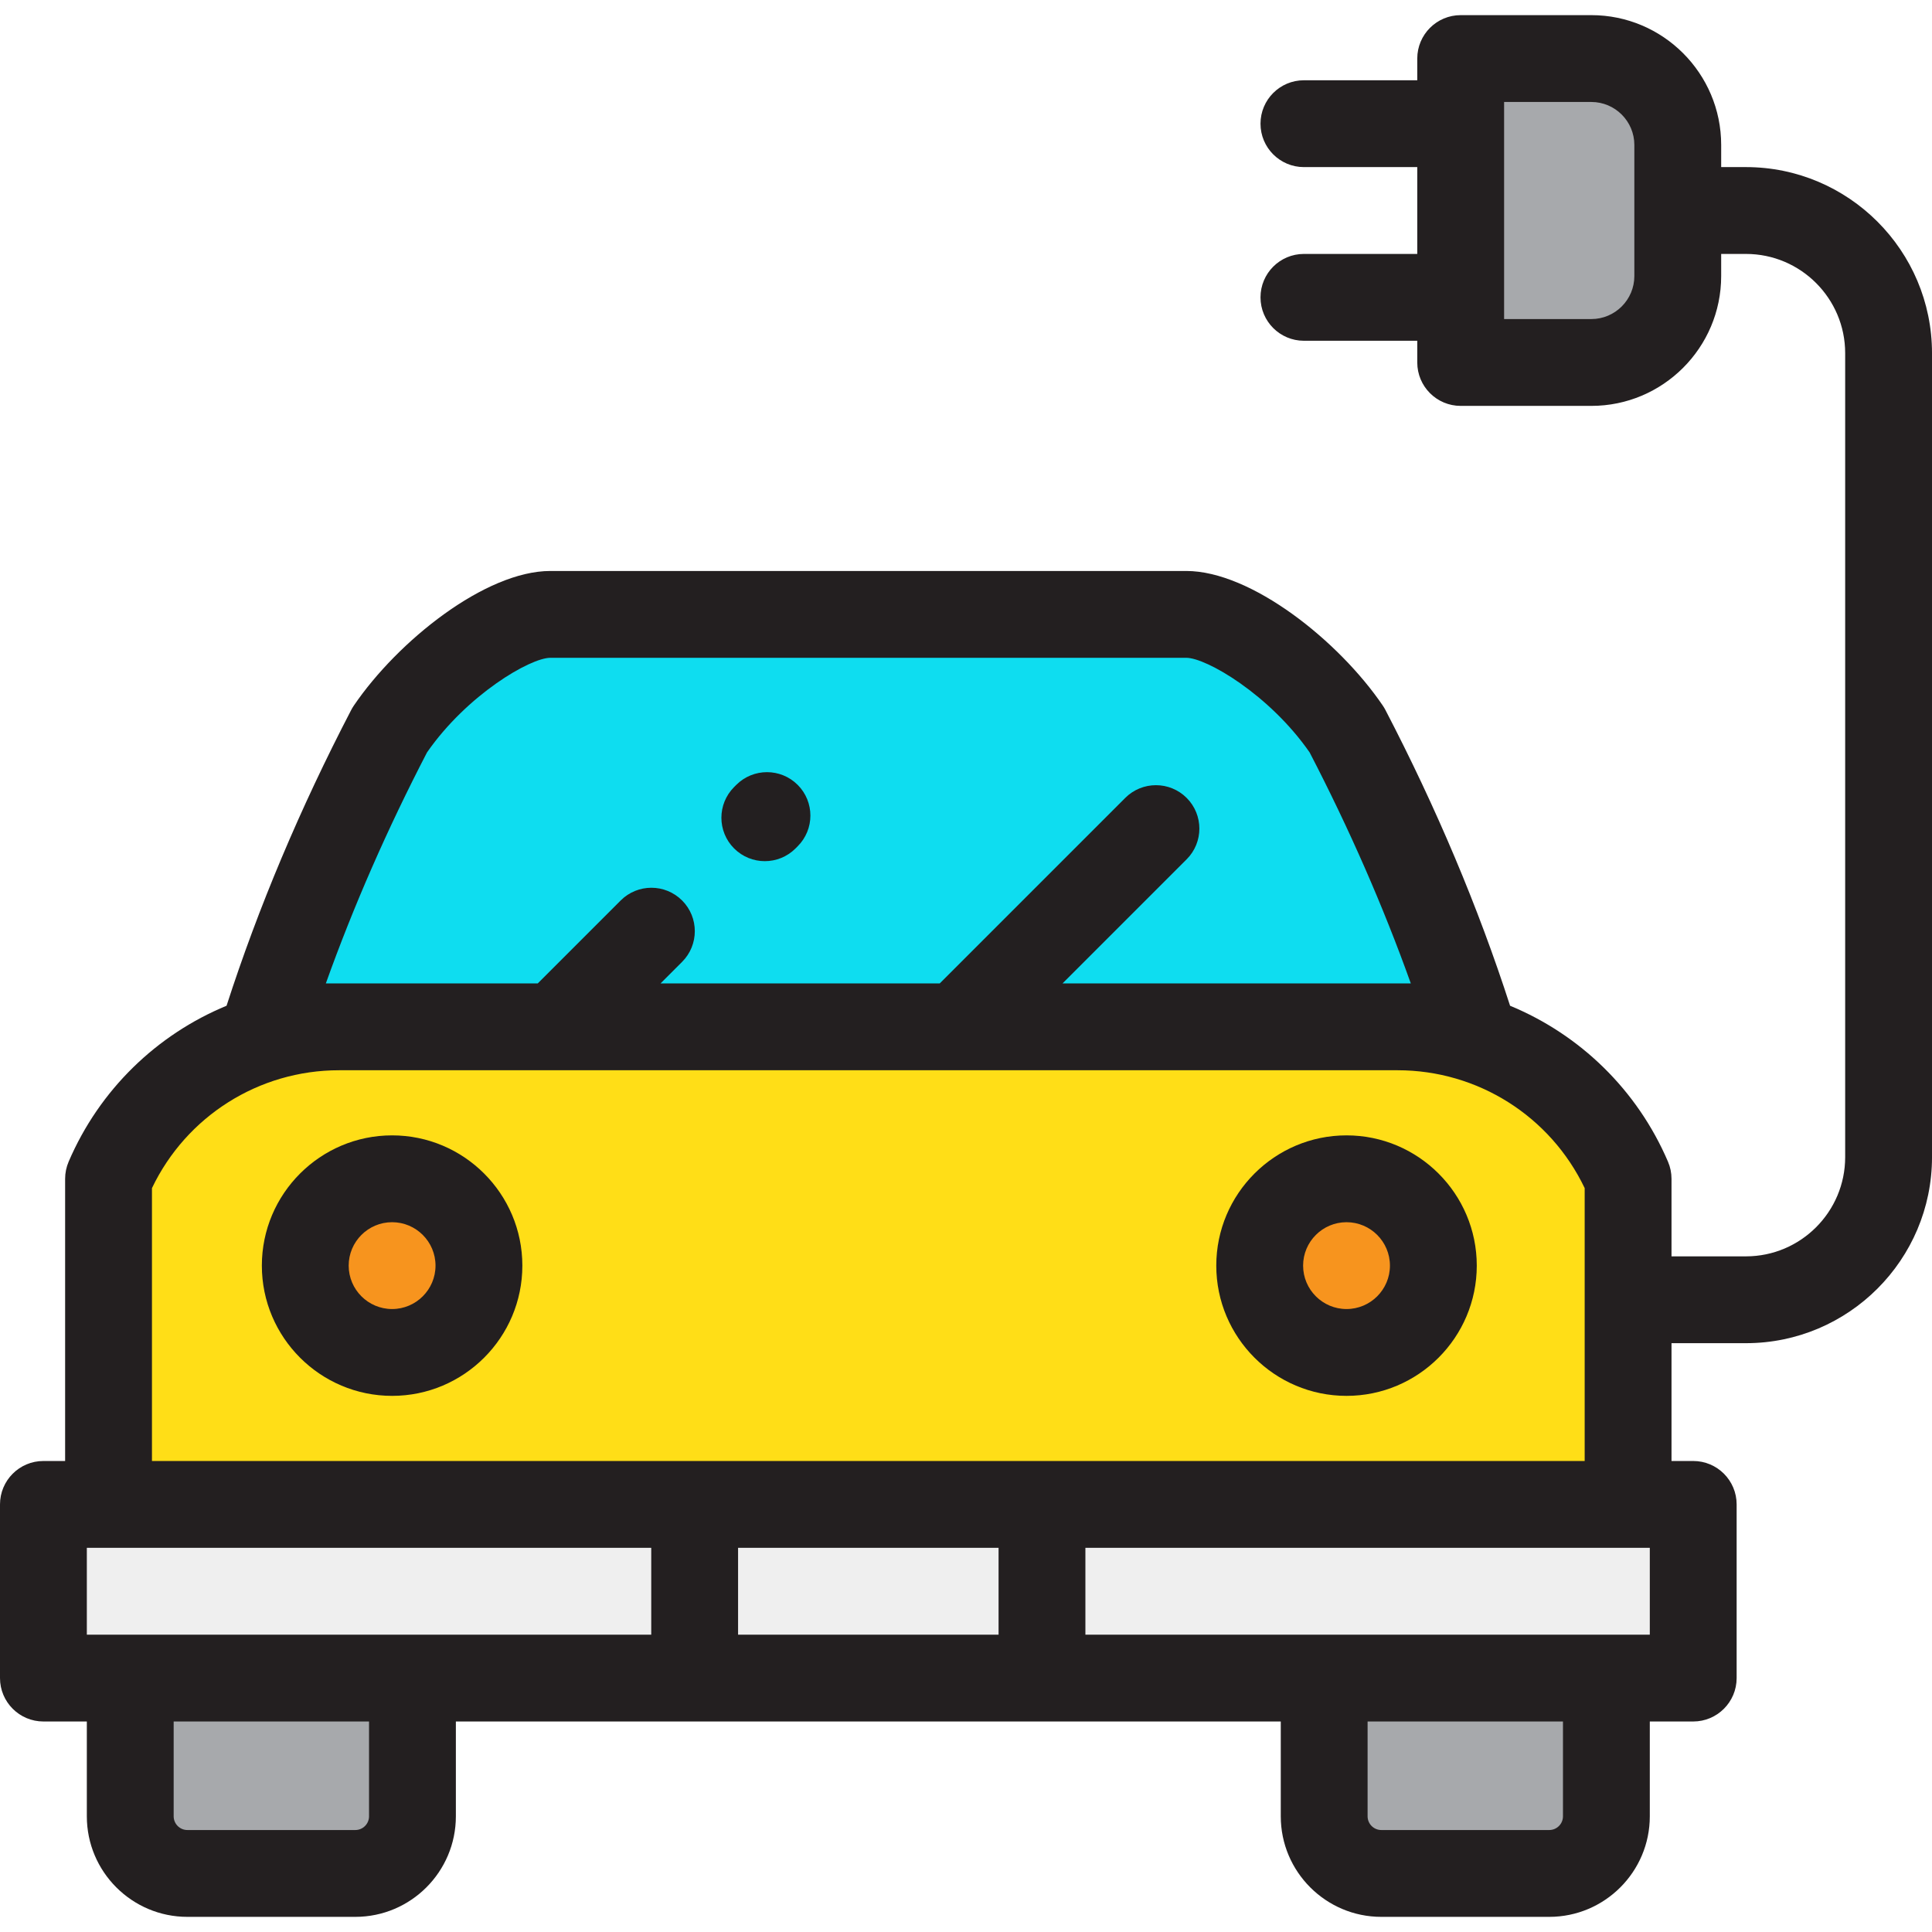
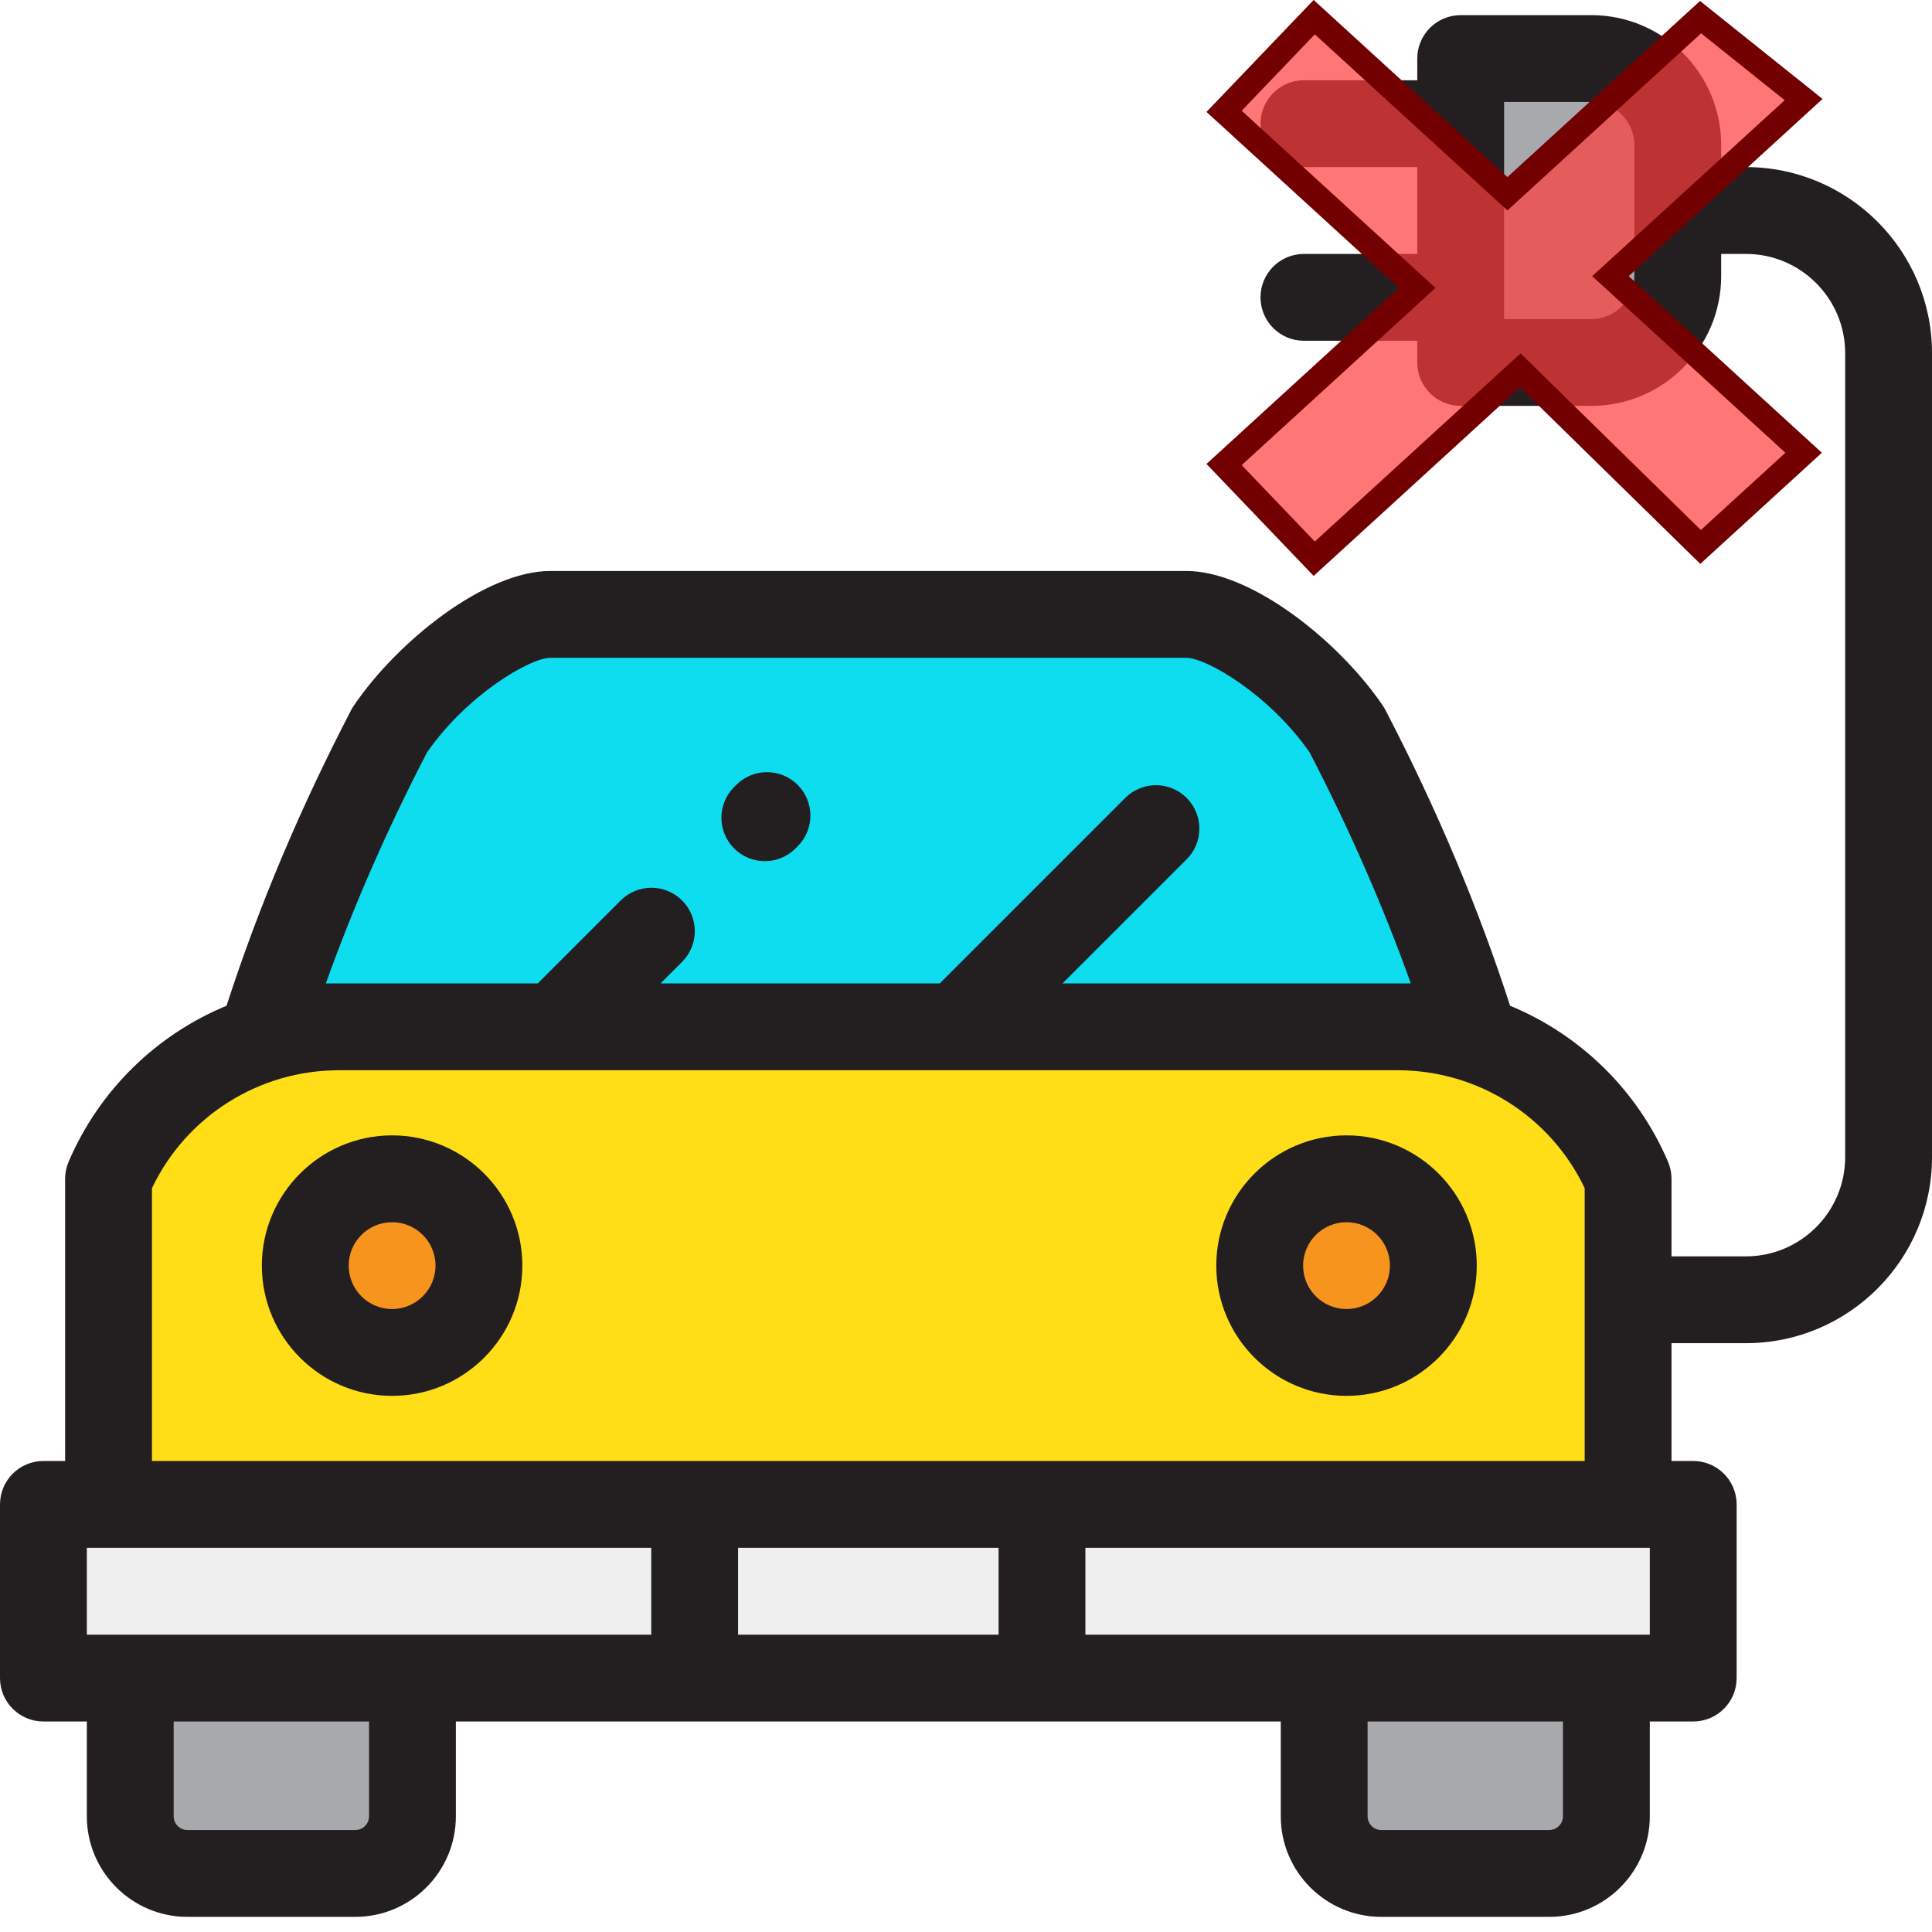
<svg xmlns="http://www.w3.org/2000/svg" version="1.1" id="Layer_1" x="0px" y="0px" viewBox="0 0 512 512" style="enable-background:new 0 0 512 512;" xml:space="preserve">
-   <path style="fill:#FFDE17;" d="M28.765,312.391L28.765,312.391v86.292h402.697v-86.292l0,0c-10.47-24.43-34.492-40.27-61.071-40.27  H89.836C63.257,272.121,39.235,287.961,28.765,312.391z" />
-   <rect x="11.507" y="398.681" style="fill:#EFEFEF;" width="437.214" height="46.022" />
-   <path style="fill:#0EDDF0;" d="M314.377,162.818c-56.176,0-112.352,0-168.529,0c-11.331,0-31.437,14.266-42.568,30.644  c-13.643,26.22-24.629,52.439-32.958,78.659c106.526,0,213.054,0,319.58,0c-8.328-26.22-19.313-52.439-32.958-78.659  C345.816,177.082,325.71,162.818,314.377,162.818z" />
-   <g>
-     <path style="fill:#A7A9AC;" d="M94.164,496.481H49.658c-8.362,0-15.14-6.779-15.14-15.14v-36.635h74.787v36.635   C109.305,489.702,102.525,496.481,94.164,496.481z" />
-     <path style="fill:#A7A9AC;" d="M410.569,496.481h-44.506c-8.362,0-15.14-6.779-15.14-15.14v-36.635h74.787v36.635   C425.709,489.702,418.93,496.481,410.569,496.481z" />
+   <defs id="defs65" />
+   <path style="fill:#FFDE17;" d="M28.765,312.391L28.765,312.391v86.292h402.697v-86.292l0,0c-10.47-24.43-34.492-40.27-61.071-40.27  H89.836C63.257,272.121,39.235,287.961,28.765,312.391z" id="path2" />
+   <rect x="11.507" y="398.681" style="fill:#EFEFEF;" width="437.214" height="46.022" id="rect4" />
+   <path style="fill:#0EDDF0;" d="M314.377,162.818c-56.176,0-112.352,0-168.529,0c-11.331,0-31.437,14.266-42.568,30.644  c-13.643,26.22-24.629,52.439-32.958,78.659c106.526,0,213.054,0,319.58,0c-8.328-26.22-19.313-52.439-32.958-78.659  C345.816,177.082,325.71,162.818,314.377,162.818z" id="path6" />
+   <g id="g12">
+     <path style="fill:#A7A9AC;" d="M94.164,496.481H49.658c-8.362,0-15.14-6.779-15.14-15.14v-36.635h74.787v36.635   C109.305,489.702,102.525,496.481,94.164,496.481z" id="path8" />
+     <path style="fill:#A7A9AC;" d="M410.569,496.481h-44.506c-8.362,0-15.14-6.779-15.14-15.14v-36.635h74.787v36.635   C425.709,489.702,418.93,496.481,410.569,496.481z" id="path10" />
  </g>
-   <g>
-     <circle style="fill:#F7941E;" cx="103.908" cy="335.4" r="23.011" />
-     <circle style="fill:#F7941E;" cx="356.836" cy="335.4" r="23.011" />
+   <g id="g18">
+     <circle style="fill:#F7941E;" cx="103.908" cy="335.4" r="23.011" id="circle14" />
+     <circle style="fill:#F7941E;" cx="356.836" cy="335.4" r="23.011" id="circle16" />
  </g>
-   <path style="fill:#A7A9AC;" d="M421.721,96.058h-34.625V15.518h34.625c12.649,0,22.903,10.254,22.903,22.903v34.733  C444.624,85.804,434.37,96.058,421.721,96.058z" />
-   <g>
-     <path style="fill:#231F20;" d="M103.911,300.885c-19.033,0-34.517,15.484-34.517,34.517c0,19.033,15.484,34.517,34.517,34.517   s34.517-15.484,34.517-34.517C138.428,316.369,122.943,300.885,103.911,300.885z M103.911,346.908   c-6.344,0-11.506-5.161-11.506-11.506s5.161-11.506,11.506-11.506c6.344,0,11.506,5.161,11.506,11.506   S110.254,346.908,103.911,346.908z" />
-     <path style="fill:#231F20;" d="M356.843,300.885c-19.033,0-34.517,15.484-34.517,34.517c0,19.033,15.484,34.517,34.517,34.517   c19.033,0,34.517-15.484,34.517-34.517C391.36,316.369,375.876,300.885,356.843,300.885z M356.843,346.908   c-6.344,0-11.506-5.161-11.506-11.506s5.161-11.506,11.506-11.506s11.506,5.161,11.506,11.506S363.186,346.908,356.843,346.908z" />
-     <path style="fill:#231F20;" d="M202.683,228.217c2.945,0,5.889-1.123,8.136-3.37l0.575-0.575c4.493-4.493,4.493-11.778,0-16.272   c-4.494-4.493-11.777-4.493-16.272,0l-0.575,0.575c-4.493,4.493-4.493,11.778,0,16.272   C196.794,227.093,199.739,228.217,202.683,228.217z" />
-     <path style="fill:#231F20;" d="M462.696,44.282h-6.566v-5.861c0-18.973-15.436-34.409-34.409-34.409h-34.625   c-6.353,0-11.506,5.151-11.506,11.506v5.753h-30.038c-6.353,0-11.506,5.151-11.506,11.506s5.152,11.506,11.506,11.506h30.038   v23.011h-30.038c-6.353,0-11.506,5.151-11.506,11.506s5.152,11.506,11.506,11.506h30.038v5.753c0,6.355,5.152,11.506,11.506,11.506   h34.625c18.973,0,34.409-15.436,34.409-34.409v-5.861h6.566c14.498,0,26.294,11.796,26.294,26.294v213.064   c0,14.498-11.796,26.294-26.294,26.294h-19.729v-20.554c0-1.558-0.316-3.1-0.931-4.532c-8.187-19.105-23.392-33.7-41.851-41.329   c-8.409-26.037-19.512-52.394-33.034-78.379c-0.208-0.398-0.438-0.784-0.69-1.155c-11.661-17.162-34.89-35.684-52.086-35.684   H145.85c-17.192,0-40.422,18.522-52.085,35.682c-0.253,0.372-0.483,0.758-0.691,1.156c-13.521,25.984-24.624,52.342-33.034,78.379   c-18.458,7.629-33.663,22.224-41.851,41.329c-0.613,1.432-0.931,2.973-0.931,4.532v74.787h-5.753   C5.152,387.178,0,392.329,0,398.684v46.022c0,6.355,5.152,11.506,11.506,11.506h11.506v25.129   c0,14.693,11.954,26.646,26.646,26.646h44.506c14.693,0,26.646-11.953,26.646-26.646v-25.129h218.607v25.129   c0,14.693,11.954,26.646,26.646,26.646h44.506c14.693,0,26.646-11.953,26.646-26.646v-25.129h11.506   c6.353,0,11.506-5.151,11.506-11.506v-46.022c0-6.355-5.152-11.506-11.506-11.506h-5.753v-31.222h19.729   c27.187,0,49.305-22.118,49.305-49.305V93.587C512.001,66.401,489.883,44.282,462.696,44.282z M433.119,73.156   c0,6.284-5.113,11.397-11.397,11.397h-23.119V27.025h23.119c6.284,0,11.397,5.113,11.397,11.397V73.156z M86.351,260.616   c7.285-20.373,16.275-40.901,26.815-61.223c10.647-15.325,27.372-25.07,32.684-25.07h168.529c5.313,0,22.04,9.744,32.684,25.07   c10.54,20.321,19.53,40.85,26.815,61.223h-92.295l32.892-32.892c4.493-4.493,4.493-11.778,0-16.272   c-4.494-4.493-11.777-4.493-16.272,0l-49.163,49.164h-73.988l5.71-5.71c4.493-4.493,4.493-11.778,0-16.272   c-4.494-4.493-11.777-4.493-16.272,0l-21.981,21.981H86.351V260.616z M23.012,433.2v-23.011h149.573V433.2H23.012z M97.799,481.34   c0,2.004-1.63,3.635-3.635,3.635H49.658c-2.004,0-3.635-1.63-3.635-3.635v-25.129h51.775V481.34z M195.597,433.2v-23.011h69.034   V433.2H195.597z M414.203,481.34c0,2.004-1.63,3.635-3.635,3.635h-44.506c-2.004,0-3.635-1.63-3.635-3.635v-25.129h51.775V481.34z    M437.215,433.2H287.642v-23.011h149.573V433.2z M40.271,387.177v-72.308c9.1-19.052,28.313-31.242,49.565-31.242h280.555   c21.252,0,40.465,12.19,49.565,31.242v72.308H40.271z" />
+   <path style="fill:#A7A9AC;" d="M421.721,96.058h-34.625V15.518h34.625c12.649,0,22.903,10.254,22.903,22.903v34.733  C444.624,85.804,434.37,96.058,421.721,96.058z" id="path20" />
+   <g id="g30">
+     <path style="fill:#231F20;" d="M103.911,300.885c-19.033,0-34.517,15.484-34.517,34.517c0,19.033,15.484,34.517,34.517,34.517   s34.517-15.484,34.517-34.517C138.428,316.369,122.943,300.885,103.911,300.885z M103.911,346.908   c-6.344,0-11.506-5.161-11.506-11.506s5.161-11.506,11.506-11.506c6.344,0,11.506,5.161,11.506,11.506   S110.254,346.908,103.911,346.908z" id="path22" />
+     <path style="fill:#231F20;" d="M356.843,300.885c-19.033,0-34.517,15.484-34.517,34.517c0,19.033,15.484,34.517,34.517,34.517   c19.033,0,34.517-15.484,34.517-34.517C391.36,316.369,375.876,300.885,356.843,300.885z M356.843,346.908   c-6.344,0-11.506-5.161-11.506-11.506s5.161-11.506,11.506-11.506s11.506,5.161,11.506,11.506S363.186,346.908,356.843,346.908z" id="path24" />
+     <path style="fill:#231F20;" d="M202.683,228.217c2.945,0,5.889-1.123,8.136-3.37l0.575-0.575c4.493-4.493,4.493-11.778,0-16.272   c-4.494-4.493-11.777-4.493-16.272,0l-0.575,0.575c-4.493,4.493-4.493,11.778,0,16.272   C196.794,227.093,199.739,228.217,202.683,228.217z" id="path26" />
+     <path style="fill:#231F20;" d="M462.696,44.282h-6.566v-5.861c0-18.973-15.436-34.409-34.409-34.409h-34.625   c-6.353,0-11.506,5.151-11.506,11.506v5.753h-30.038c-6.353,0-11.506,5.151-11.506,11.506s5.152,11.506,11.506,11.506h30.038   v23.011h-30.038c-6.353,0-11.506,5.151-11.506,11.506s5.152,11.506,11.506,11.506h30.038v5.753c0,6.355,5.152,11.506,11.506,11.506   h34.625c18.973,0,34.409-15.436,34.409-34.409v-5.861h6.566c14.498,0,26.294,11.796,26.294,26.294v213.064   c0,14.498-11.796,26.294-26.294,26.294h-19.729v-20.554c0-1.558-0.316-3.1-0.931-4.532c-8.187-19.105-23.392-33.7-41.851-41.329   c-8.409-26.037-19.512-52.394-33.034-78.379c-0.208-0.398-0.438-0.784-0.69-1.155c-11.661-17.162-34.89-35.684-52.086-35.684   H145.85c-17.192,0-40.422,18.522-52.085,35.682c-0.253,0.372-0.483,0.758-0.691,1.156c-13.521,25.984-24.624,52.342-33.034,78.379   c-18.458,7.629-33.663,22.224-41.851,41.329c-0.613,1.432-0.931,2.973-0.931,4.532v74.787h-5.753   C5.152,387.178,0,392.329,0,398.684v46.022c0,6.355,5.152,11.506,11.506,11.506h11.506v25.129   c0,14.693,11.954,26.646,26.646,26.646h44.506c14.693,0,26.646-11.953,26.646-26.646v-25.129h218.607v25.129   c0,14.693,11.954,26.646,26.646,26.646h44.506c14.693,0,26.646-11.953,26.646-26.646v-25.129h11.506   c6.353,0,11.506-5.151,11.506-11.506v-46.022c0-6.355-5.152-11.506-11.506-11.506h-5.753v-31.222h19.729   c27.187,0,49.305-22.118,49.305-49.305V93.587C512.001,66.401,489.883,44.282,462.696,44.282z M433.119,73.156   c0,6.284-5.113,11.397-11.397,11.397h-23.119V27.025h23.119c6.284,0,11.397,5.113,11.397,11.397V73.156z M86.351,260.616   c7.285-20.373,16.275-40.901,26.815-61.223c10.647-15.325,27.372-25.07,32.684-25.07h168.529c5.313,0,22.04,9.744,32.684,25.07   c10.54,20.321,19.53,40.85,26.815,61.223h-92.295l32.892-32.892c4.493-4.493,4.493-11.778,0-16.272   c-4.494-4.493-11.777-4.493-16.272,0l-49.163,49.164h-73.988l5.71-5.71c4.493-4.493,4.493-11.778,0-16.272   c-4.494-4.493-11.777-4.493-16.272,0l-21.981,21.981H86.351V260.616z M23.012,433.2v-23.011h149.573V433.2H23.012z M97.799,481.34   c0,2.004-1.63,3.635-3.635,3.635H49.658c-2.004,0-3.635-1.63-3.635-3.635v-25.129h51.775V481.34z M195.597,433.2v-23.011h69.034   V433.2H195.597z M414.203,481.34c0,2.004-1.63,3.635-3.635,3.635h-44.506c-2.004,0-3.635-1.63-3.635-3.635v-25.129h51.775V481.34z    M437.215,433.2H287.642v-23.011h149.573V433.2z M40.271,387.177v-72.308c9.1-19.052,28.313-31.242,49.565-31.242h280.555   c21.252,0,40.465,12.19,49.565,31.242v72.308H40.271z" id="path28" />
  </g>
-   <g>
+   <g id="g32">
</g>
-   <g>
+   <g id="g34">
</g>
-   <g>
+   <g id="g36">
</g>
-   <g>
+   <g id="g38">
</g>
-   <g>
+   <g id="g40">
</g>
-   <g>
+   <g id="g42">
</g>
-   <g>
+   <g id="g44">
</g>
-   <g>
+   <g id="g46">
</g>
-   <g>
+   <g id="g48">
</g>
-   <g>
+   <g id="g50">
</g>
-   <g>
+   <g id="g52">
</g>
-   <g>
+   <g id="g54">
</g>
-   <g>
+   <g id="g56">
</g>
-   <g>
+   <g id="g58">
</g>
-   <g>
+   <g id="g60">
</g>
+   <path style="fill:#ff3d3d;fill-opacity:0.7;stroke:#730000;stroke-width:6.526" d="M 348.287,4.546 324.396,29.506 375.59,76.306 l -51.194,46.8 23.89,24.96 54.607,-49.92 47.781,46.8 27.303,-24.96 L 426.784,73.186 477.978,26.386 450.674,4.546 399.48,51.346 Z" id="path12" />
</svg>
